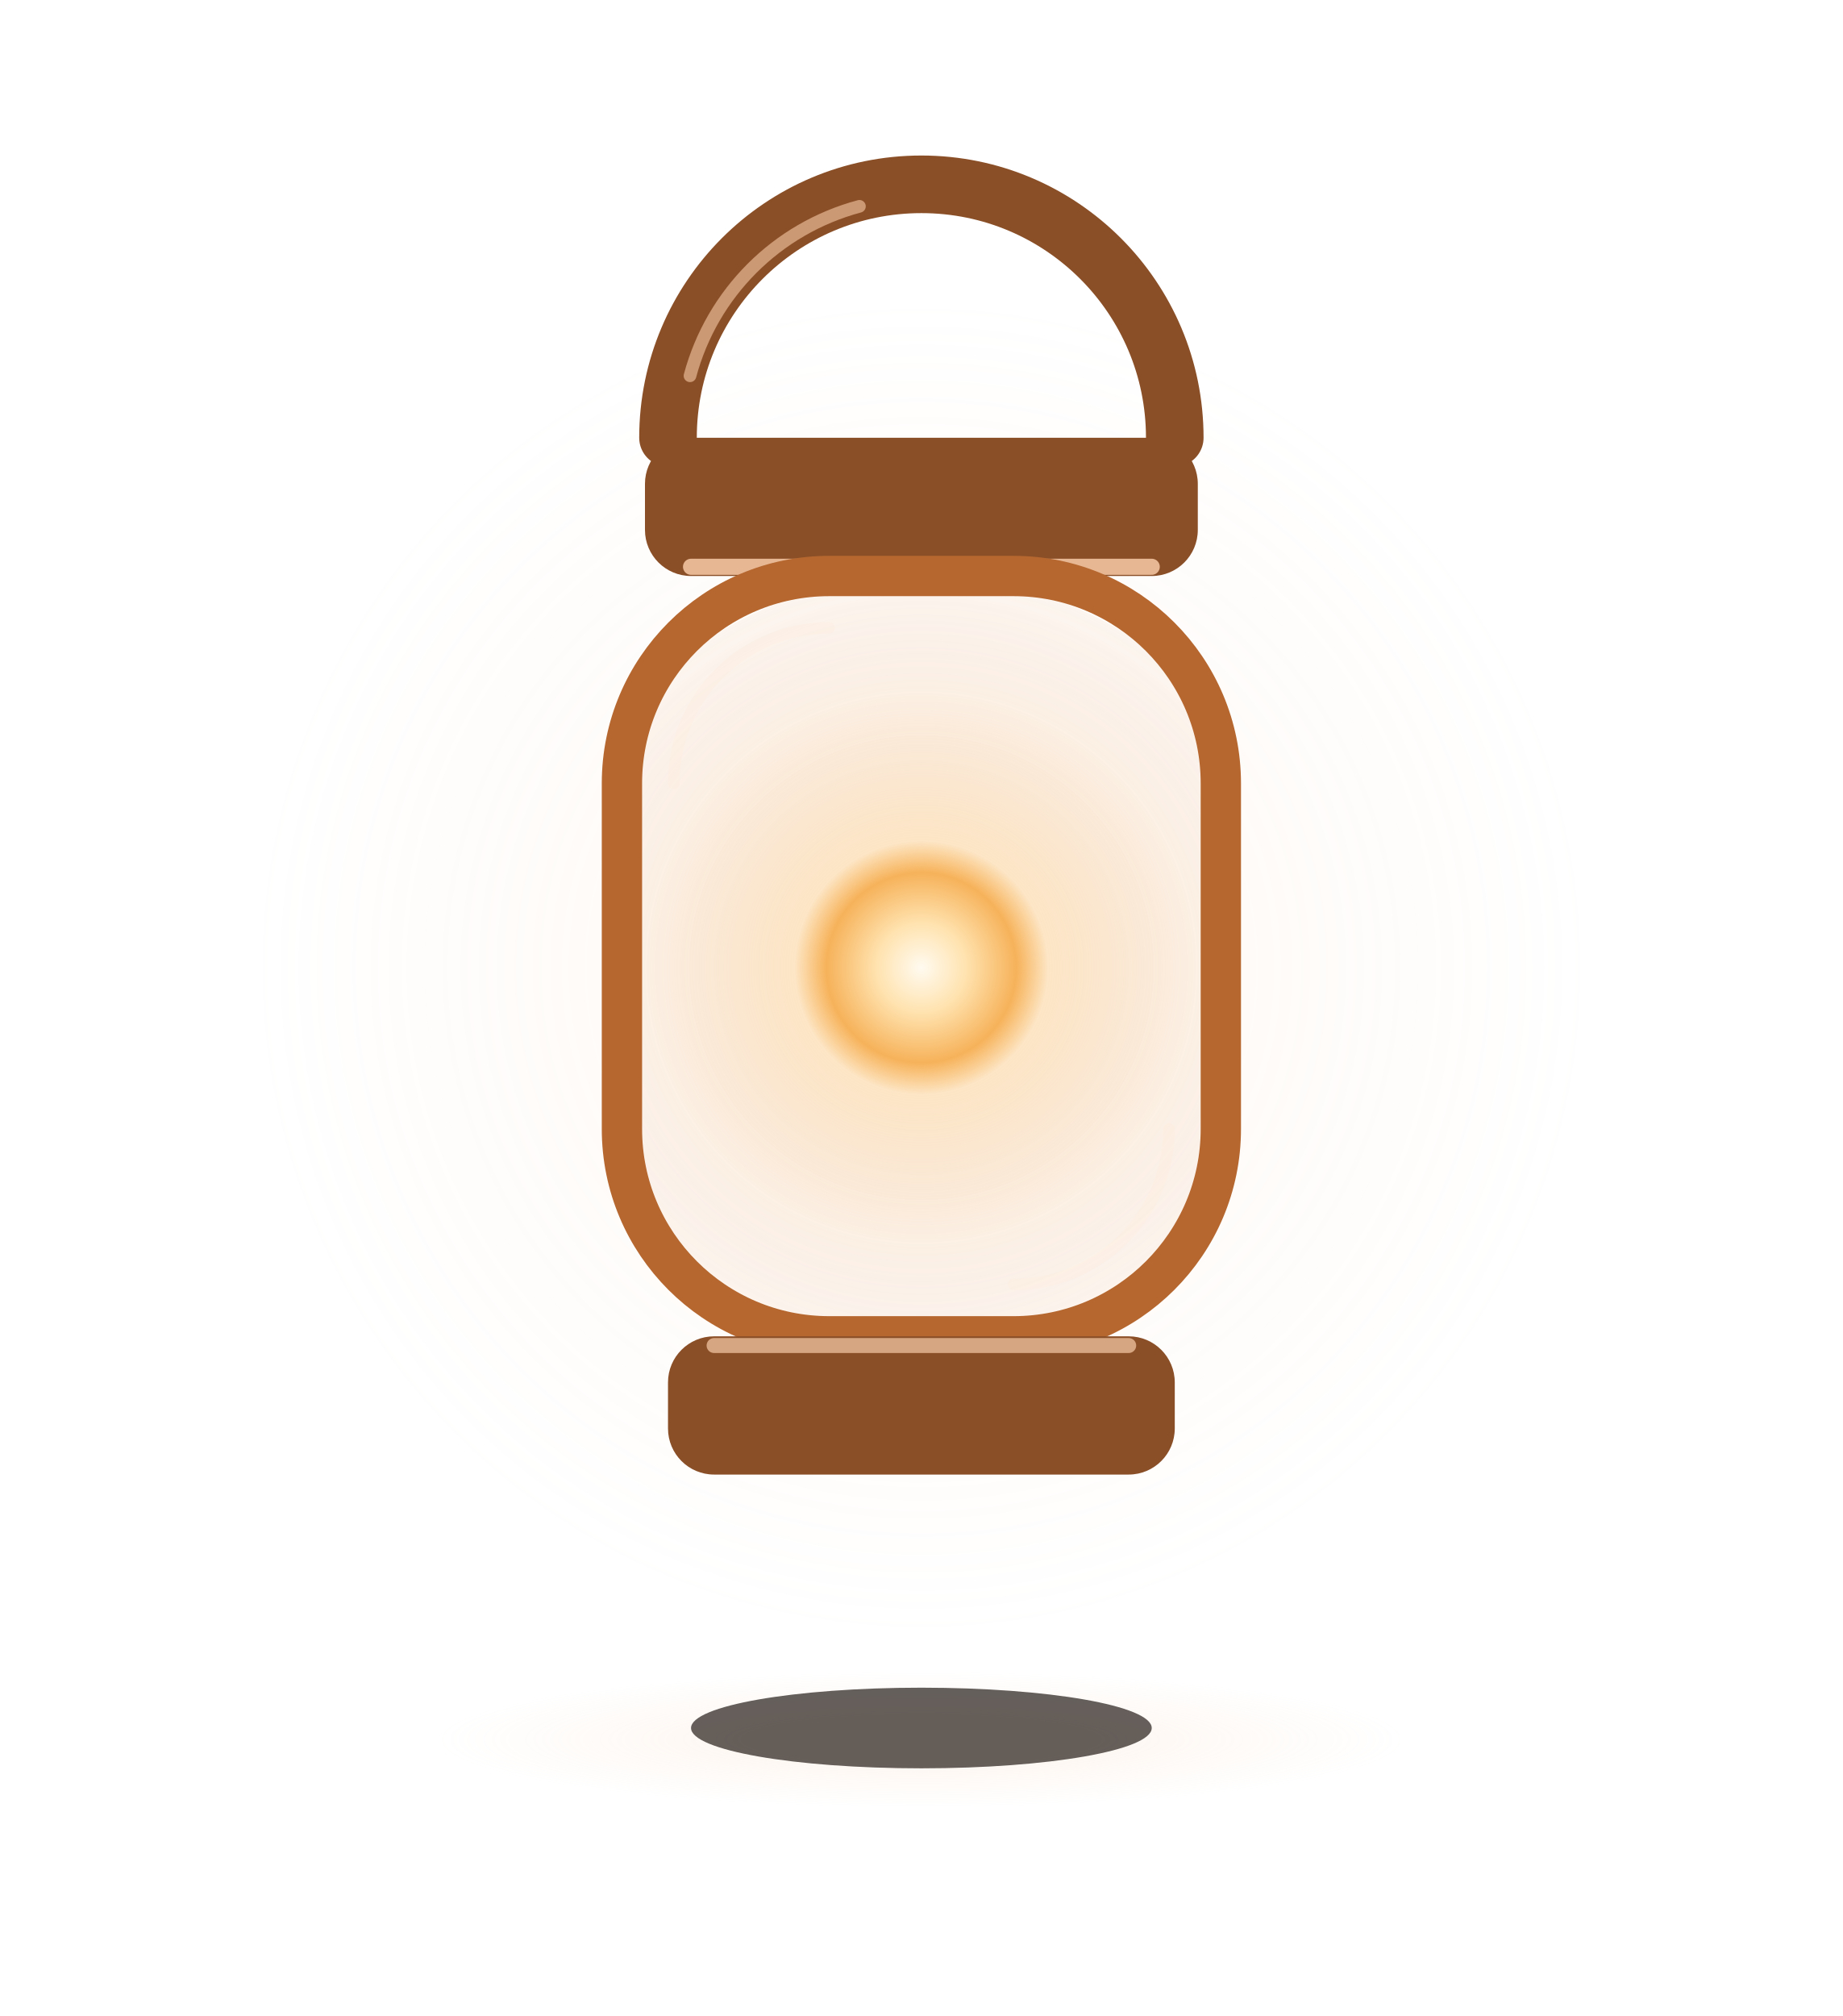
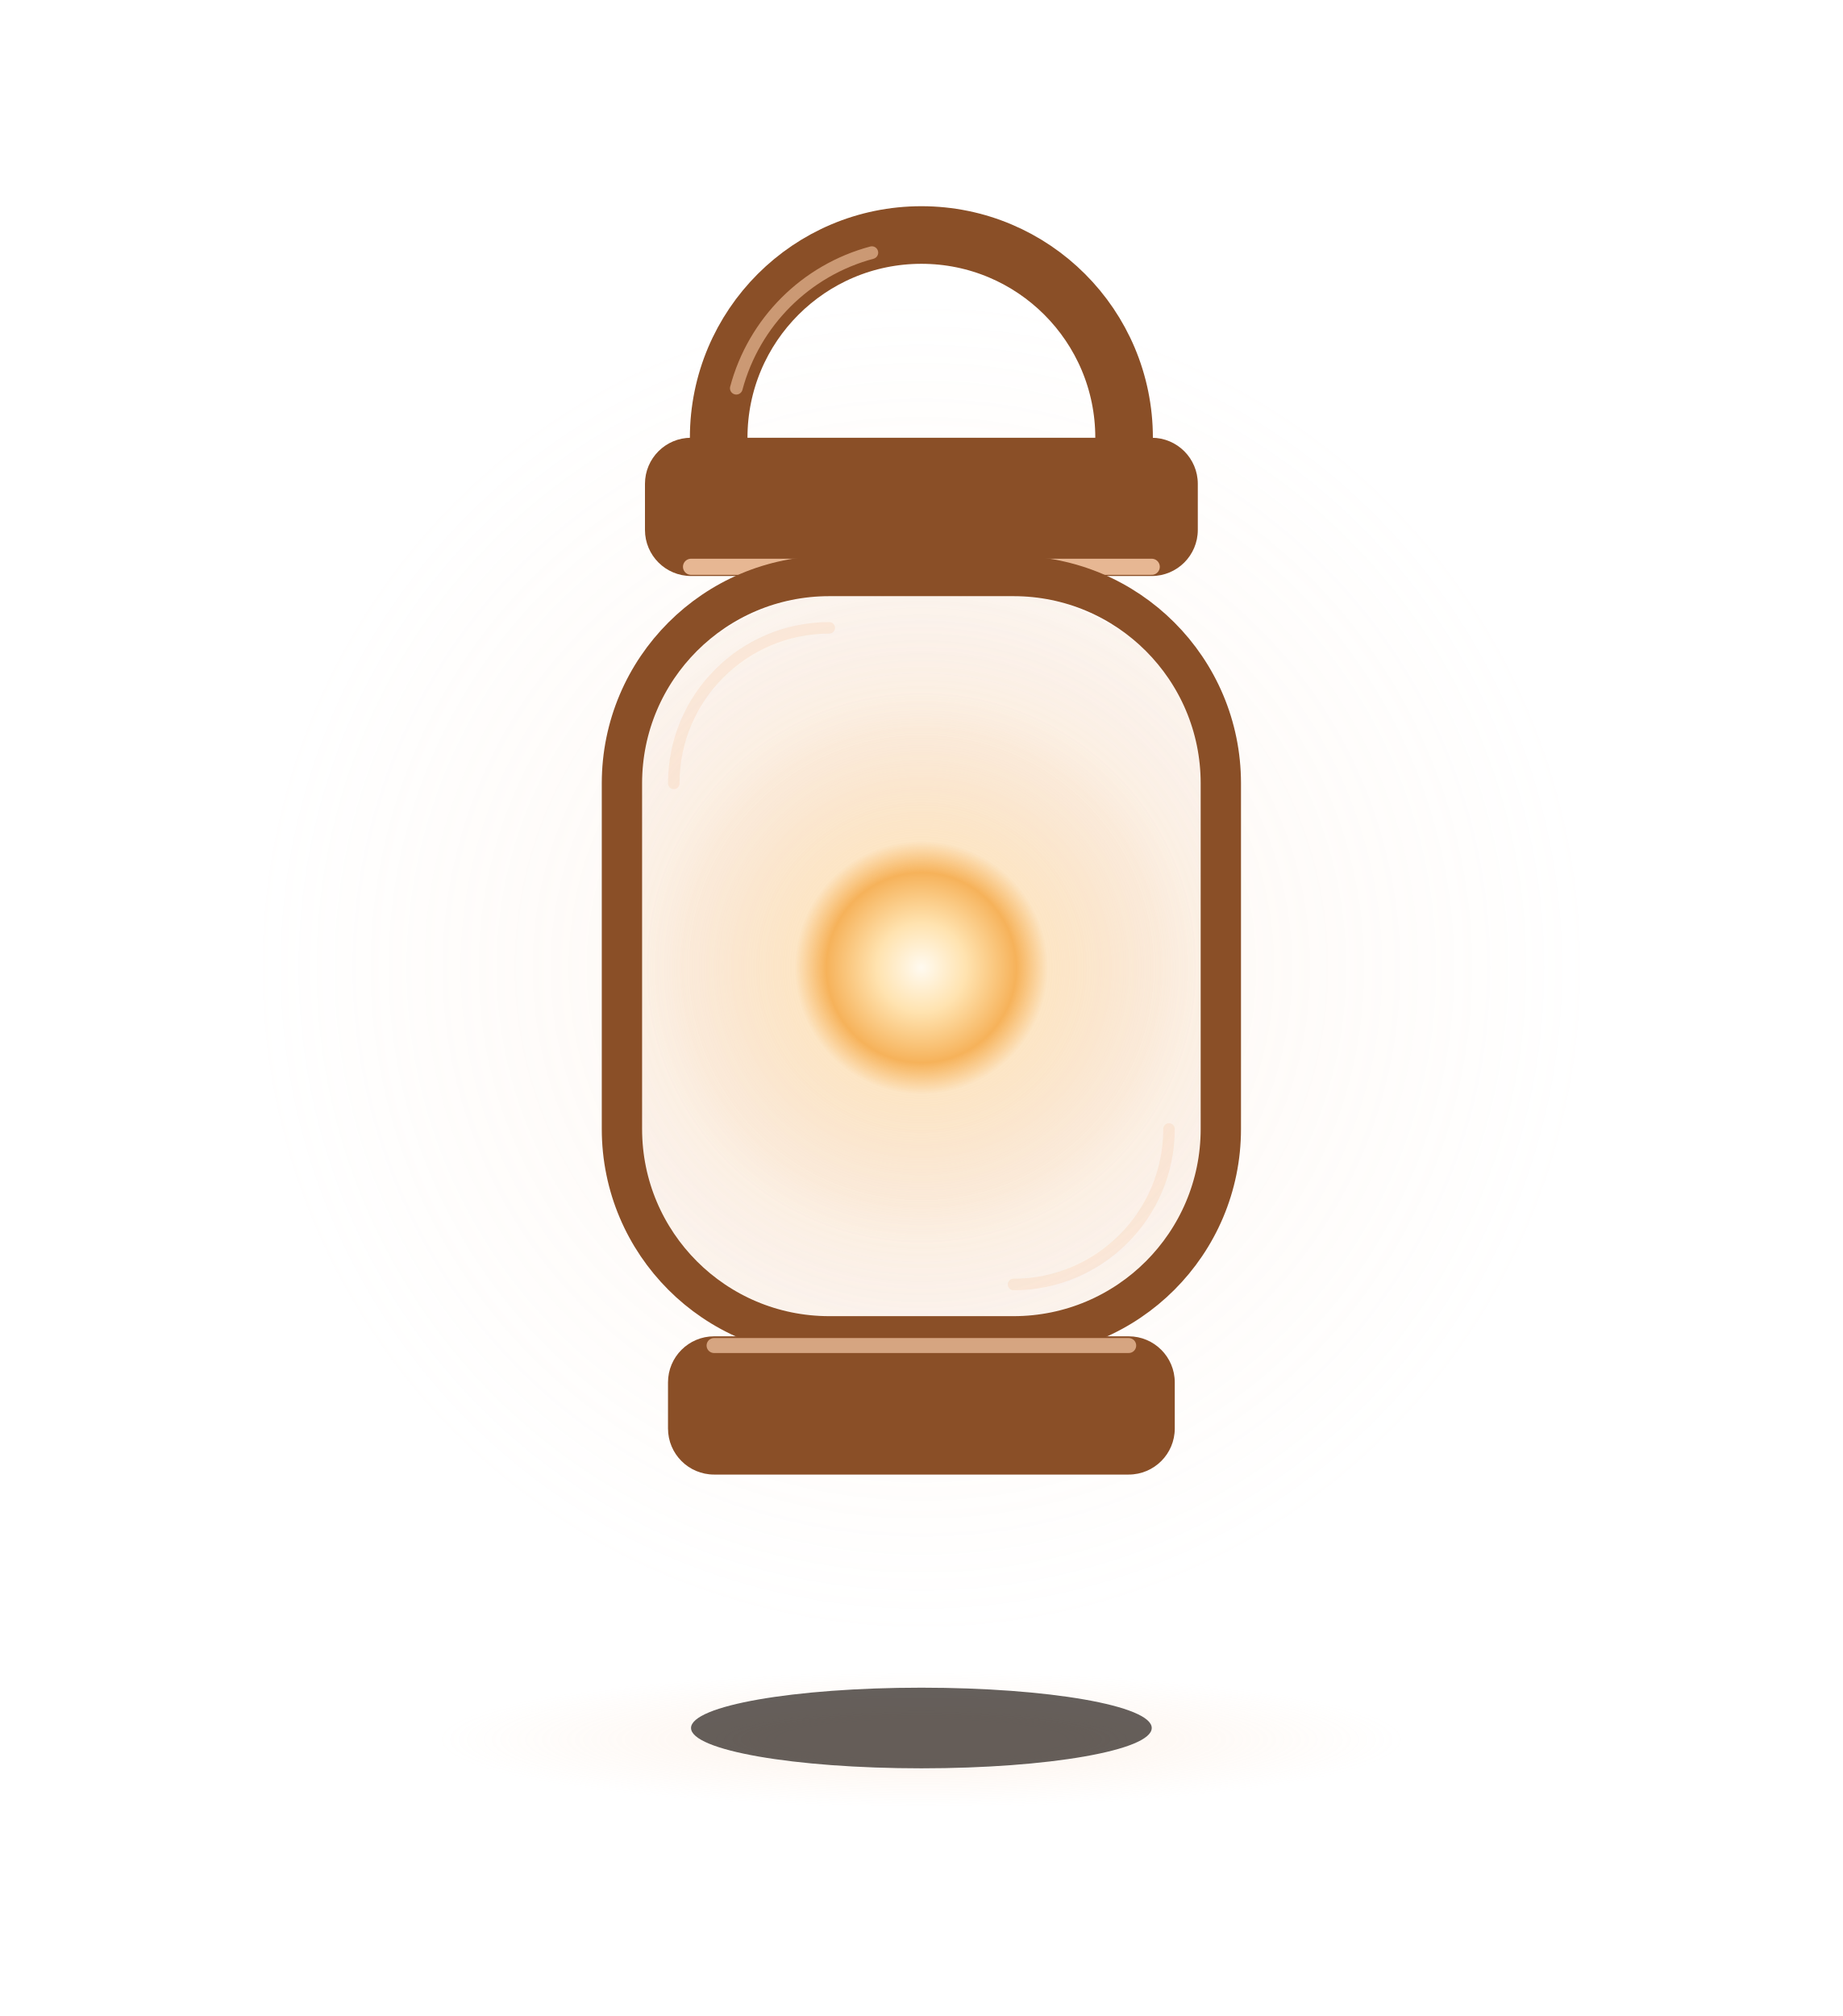
<svg xmlns="http://www.w3.org/2000/svg" viewBox="0 0 160 175" role="img" aria-label="Lantern">
  <defs>
    <radialGradient id="halo" cx="80" cy="84" r="58" gradientUnits="userSpaceOnUse">
      <stop offset="0" stop-color="#f6b25a" stop-opacity="0.22" />
      <stop offset="0.45" stop-color="#f7c9a6" stop-opacity="0.08" />
      <stop offset="1" stop-color="#f7c9a6" stop-opacity="0" />
    </radialGradient>
    <radialGradient id="inner" cx="80" cy="84" r="34" gradientUnits="userSpaceOnUse">
      <stop offset="0" stop-color="#fff1d0" stop-opacity="0.75" />
      <stop offset="0.25" stop-color="#ffd38a" stop-opacity="0.4" />
      <stop offset="0.7" stop-color="#e8a060" stop-opacity="0.12" />
      <stop offset="1" stop-color="#c8743b" stop-opacity="0.05" />
    </radialGradient>
    <radialGradient id="core" cx="80" cy="84" r="11" gradientUnits="userSpaceOnUse">
      <stop offset="0" stop-color="#fffaf0" />
      <stop offset="0.35" stop-color="#ffe3b0" />
      <stop offset="0.75" stop-color="#f6b25a" />
      <stop offset="1" stop-color="#f6b25a" stop-opacity="0" />
    </radialGradient>
    <radialGradient id="pool" cx="80" cy="150" r="42" gradientUnits="userSpaceOnUse" gradientTransform="translate(0 130) scale(1 0.14)">
      <stop offset="0.3" stop-color="#f7c9a6" stop-opacity="0.16" />
      <stop offset="1" stop-color="#f7c9a6" stop-opacity="0" />
    </radialGradient>
    <clipPath id="glass">
      <rect x="54" y="50" width="52" height="66" rx="18" />
    </clipPath>
  </defs>
-   <circle cx="80" cy="84" r="58" fill="url(#halo)" />
-   <ellipse cx="80" cy="150" rx="44" ry="7" fill="url(#pool)" />
-   <ellipse cx="80" cy="150" rx="20" ry="3.5" fill="#120a06" opacity="0.65" />
-   <path d="M58 38 A22 22 0 0 1 102 38" fill="none" stroke="#8a4f27" stroke-width="5" stroke-linecap="round" />
-   <path d="M59.91 32.62 A20.8 20.8 0 0 1 74.62 17.91" fill="none" stroke="#f7c9a6" stroke-width="1.1" stroke-linecap="round" opacity="0.6" />
-   <rect x="56" y="38" width="48" height="12" rx="4" fill="#8a4f27" />
-   <path d="M60 49.2 H100" stroke="#f7c9a6" stroke-width="1.4" stroke-linecap="round" opacity="0.85" />
-   <g clip-path="url(#glass)">
+   <circle data-lm="glow" cx="80" cy="84" r="58" fill="url(#halo)" />
+   <ellipse data-lm="floor" cx="80" cy="150" rx="44" ry="7" fill="url(#pool)" />
+   <ellipse data-lm="floor" cx="80" cy="150" rx="20" ry="3.5" fill="#120a06" opacity="0.65" />
+   <path data-lm="copper" d="M62.4 38 A17.6 17.6 0 0 1 97.6 38" fill="none" stroke="#8a4f27" stroke-width="5" stroke-linecap="round" />
+   <path data-lm="accent" d="M63.93 33.7 A16.64 16.64 0 0 1 75.7 21.93" fill="none" stroke="#f7c9a6" stroke-width="1.1" stroke-linecap="round" opacity="0.6" />
+   <rect data-lm="copper" x="56" y="38" width="48" height="12" rx="4" fill="#8a4f27" />
+   <path data-lm="lip" d="M60 49.2 H100" stroke="#f7c9a6" stroke-width="1.4" stroke-linecap="round" opacity="0.85" />
+   <g data-lm="inside" clip-path="url(#glass)">
    <rect x="54" y="50" width="52" height="66" fill="#fff6e8" opacity="0.04" />
    <circle cx="80" cy="84" r="34" fill="url(#inner)" />
  </g>
-   <rect x="54" y="50" width="52" height="66" rx="18" fill="none" stroke="#b5672f" stroke-width="3.5" />
-   <path d="M58.5 68 A13.5 13.5 0 0 1 72 54.5" fill="none" stroke="#ffe9d6" stroke-width="1" stroke-linecap="round" opacity="0.28" />
-   <path d="M101.5 98 A13.5 13.5 0 0 1 88 111.5" fill="none" stroke="#ffe9d6" stroke-width="1" stroke-linecap="round" opacity="0.28" />
-   <circle cx="80" cy="84" r="11" fill="url(#core)" />
-   <rect x="58" y="116" width="44" height="12" rx="4" fill="#8a4f27" />
-   <path d="M62 116.8 H98" stroke="#f7c9a6" stroke-width="1.3" stroke-linecap="round" opacity="0.7" />
+   <rect data-lm="copper" x="54" y="50" width="52" height="66" rx="18" fill="none" stroke="#8a4f27" stroke-width="3.5" />
+   <path data-lm="accent" d="M58.5 68 A13.5 13.5 0 0 1 72 54.5" fill="none" stroke="#f7c9a6" stroke-width="1" stroke-linecap="round" opacity="0.28" />
+   <path data-lm="accent" d="M101.5 98 A13.5 13.5 0 0 1 88 111.5" fill="none" stroke="#f7c9a6" stroke-width="1" stroke-linecap="round" opacity="0.28" />
+   <circle data-lm="orb" cx="80" cy="84" r="11" fill="url(#core)" />
+   <rect data-lm="copper" x="58" y="116" width="44" height="12" rx="4" fill="#8a4f27" />
+   <path data-lm="lip" d="M62 116.8 H98" stroke="#f7c9a6" stroke-width="1.3" stroke-linecap="round" opacity="0.7" />
</svg>
